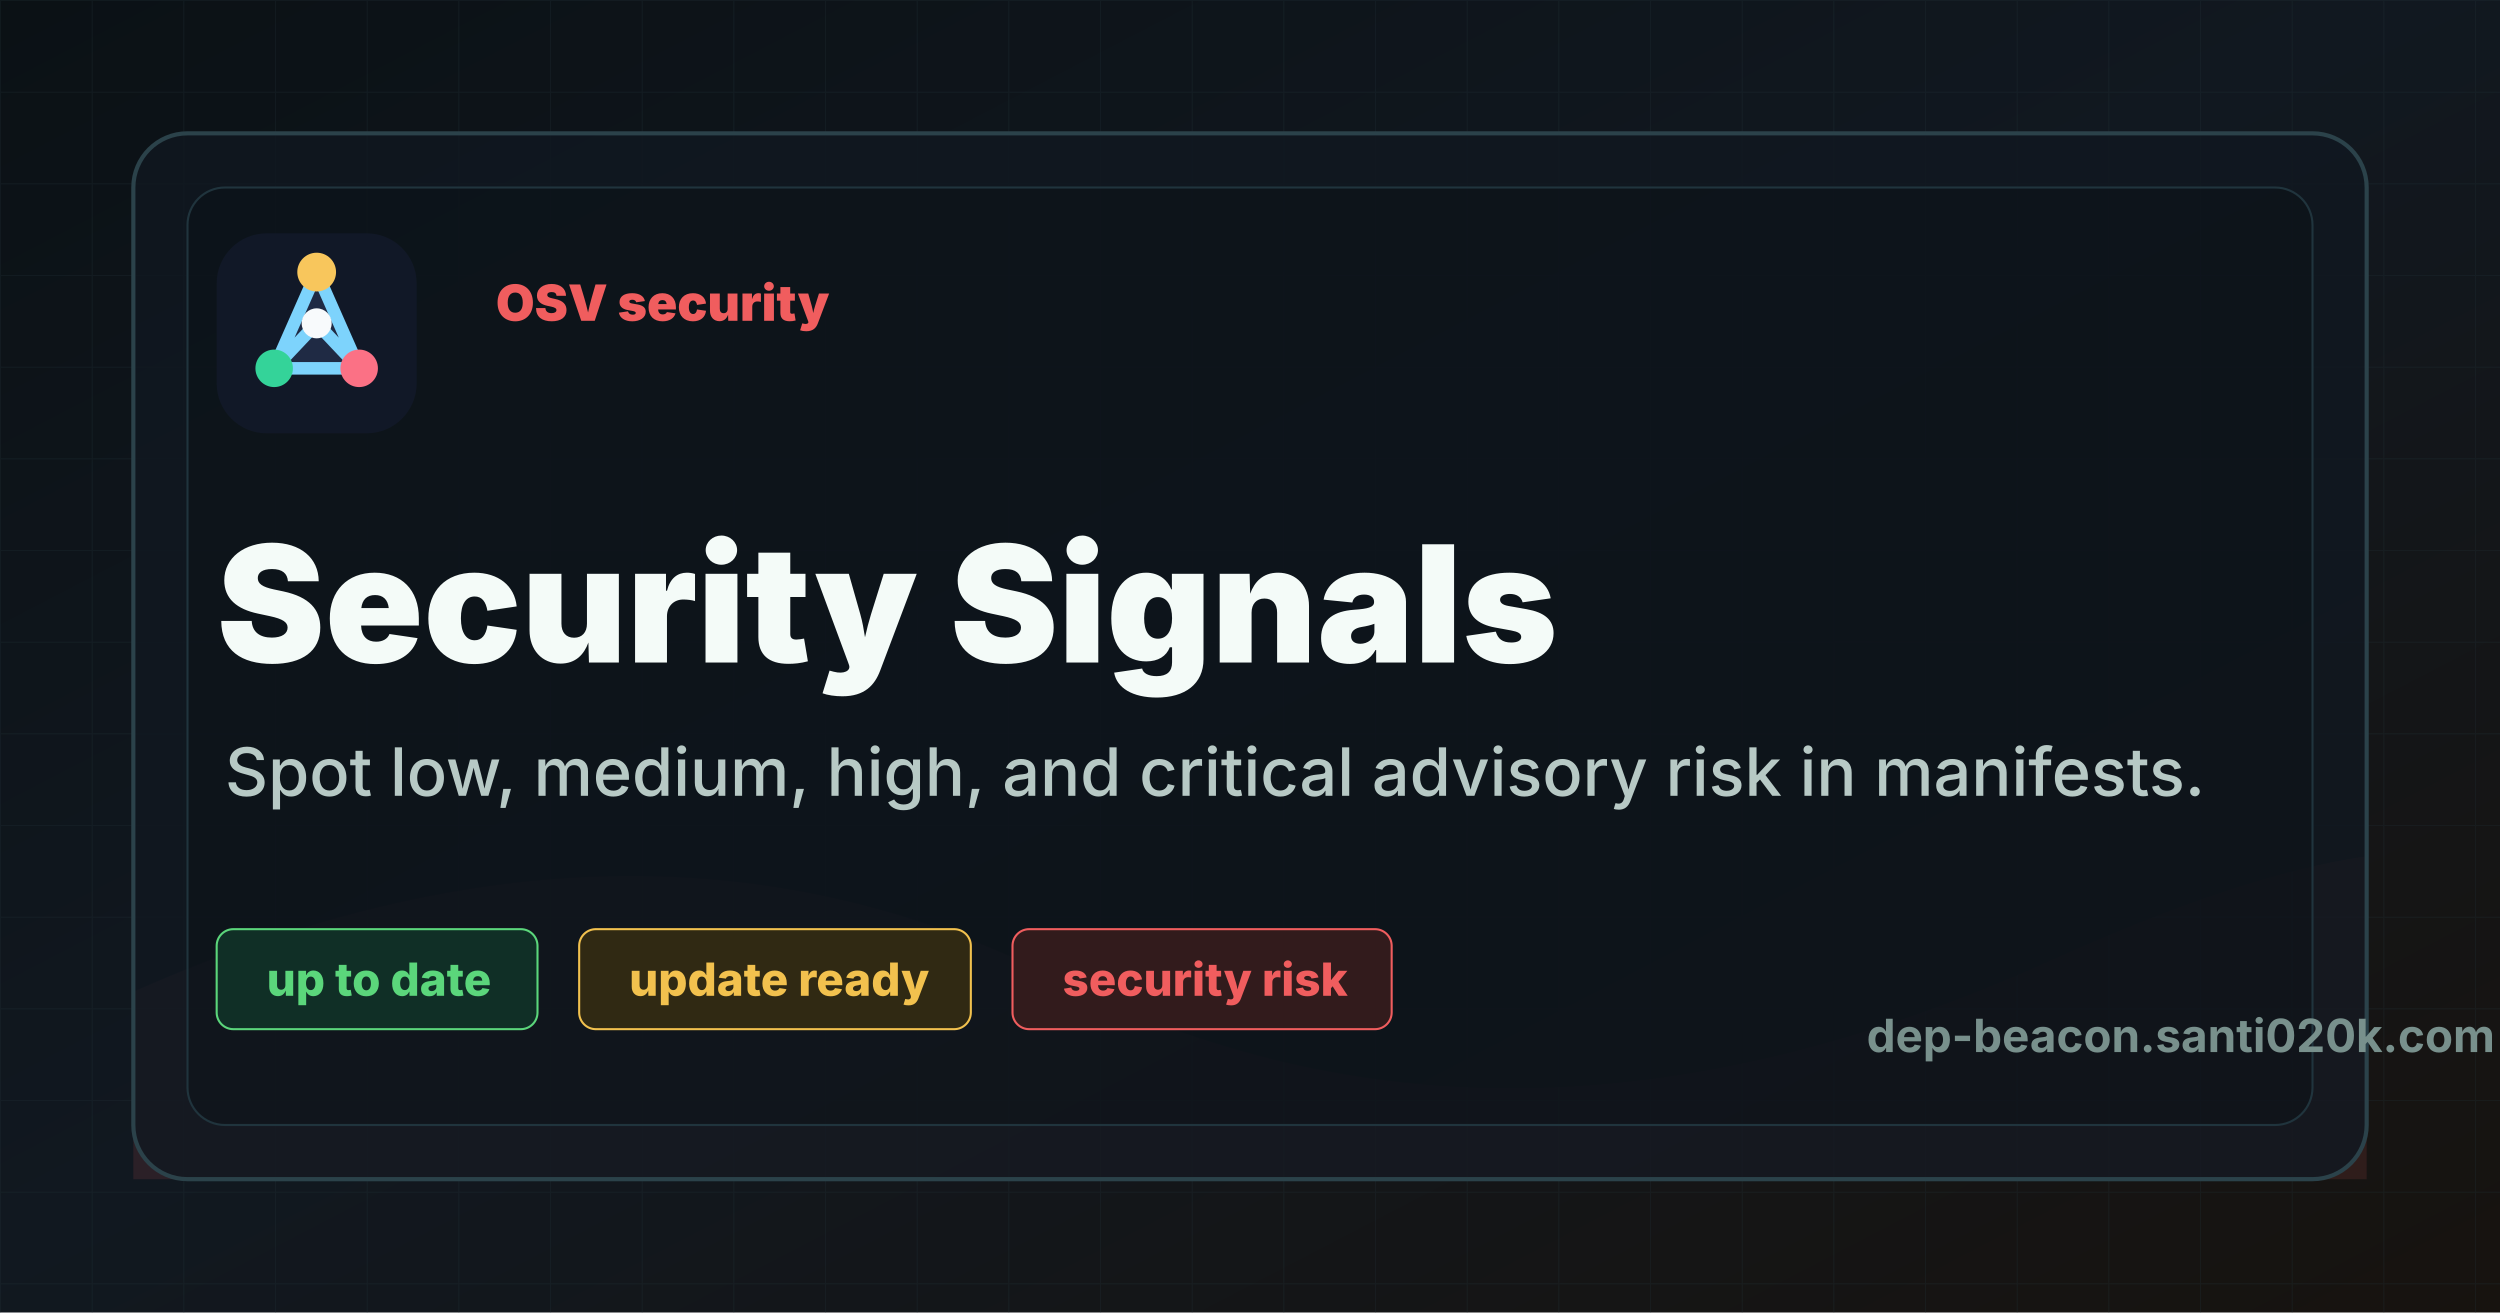
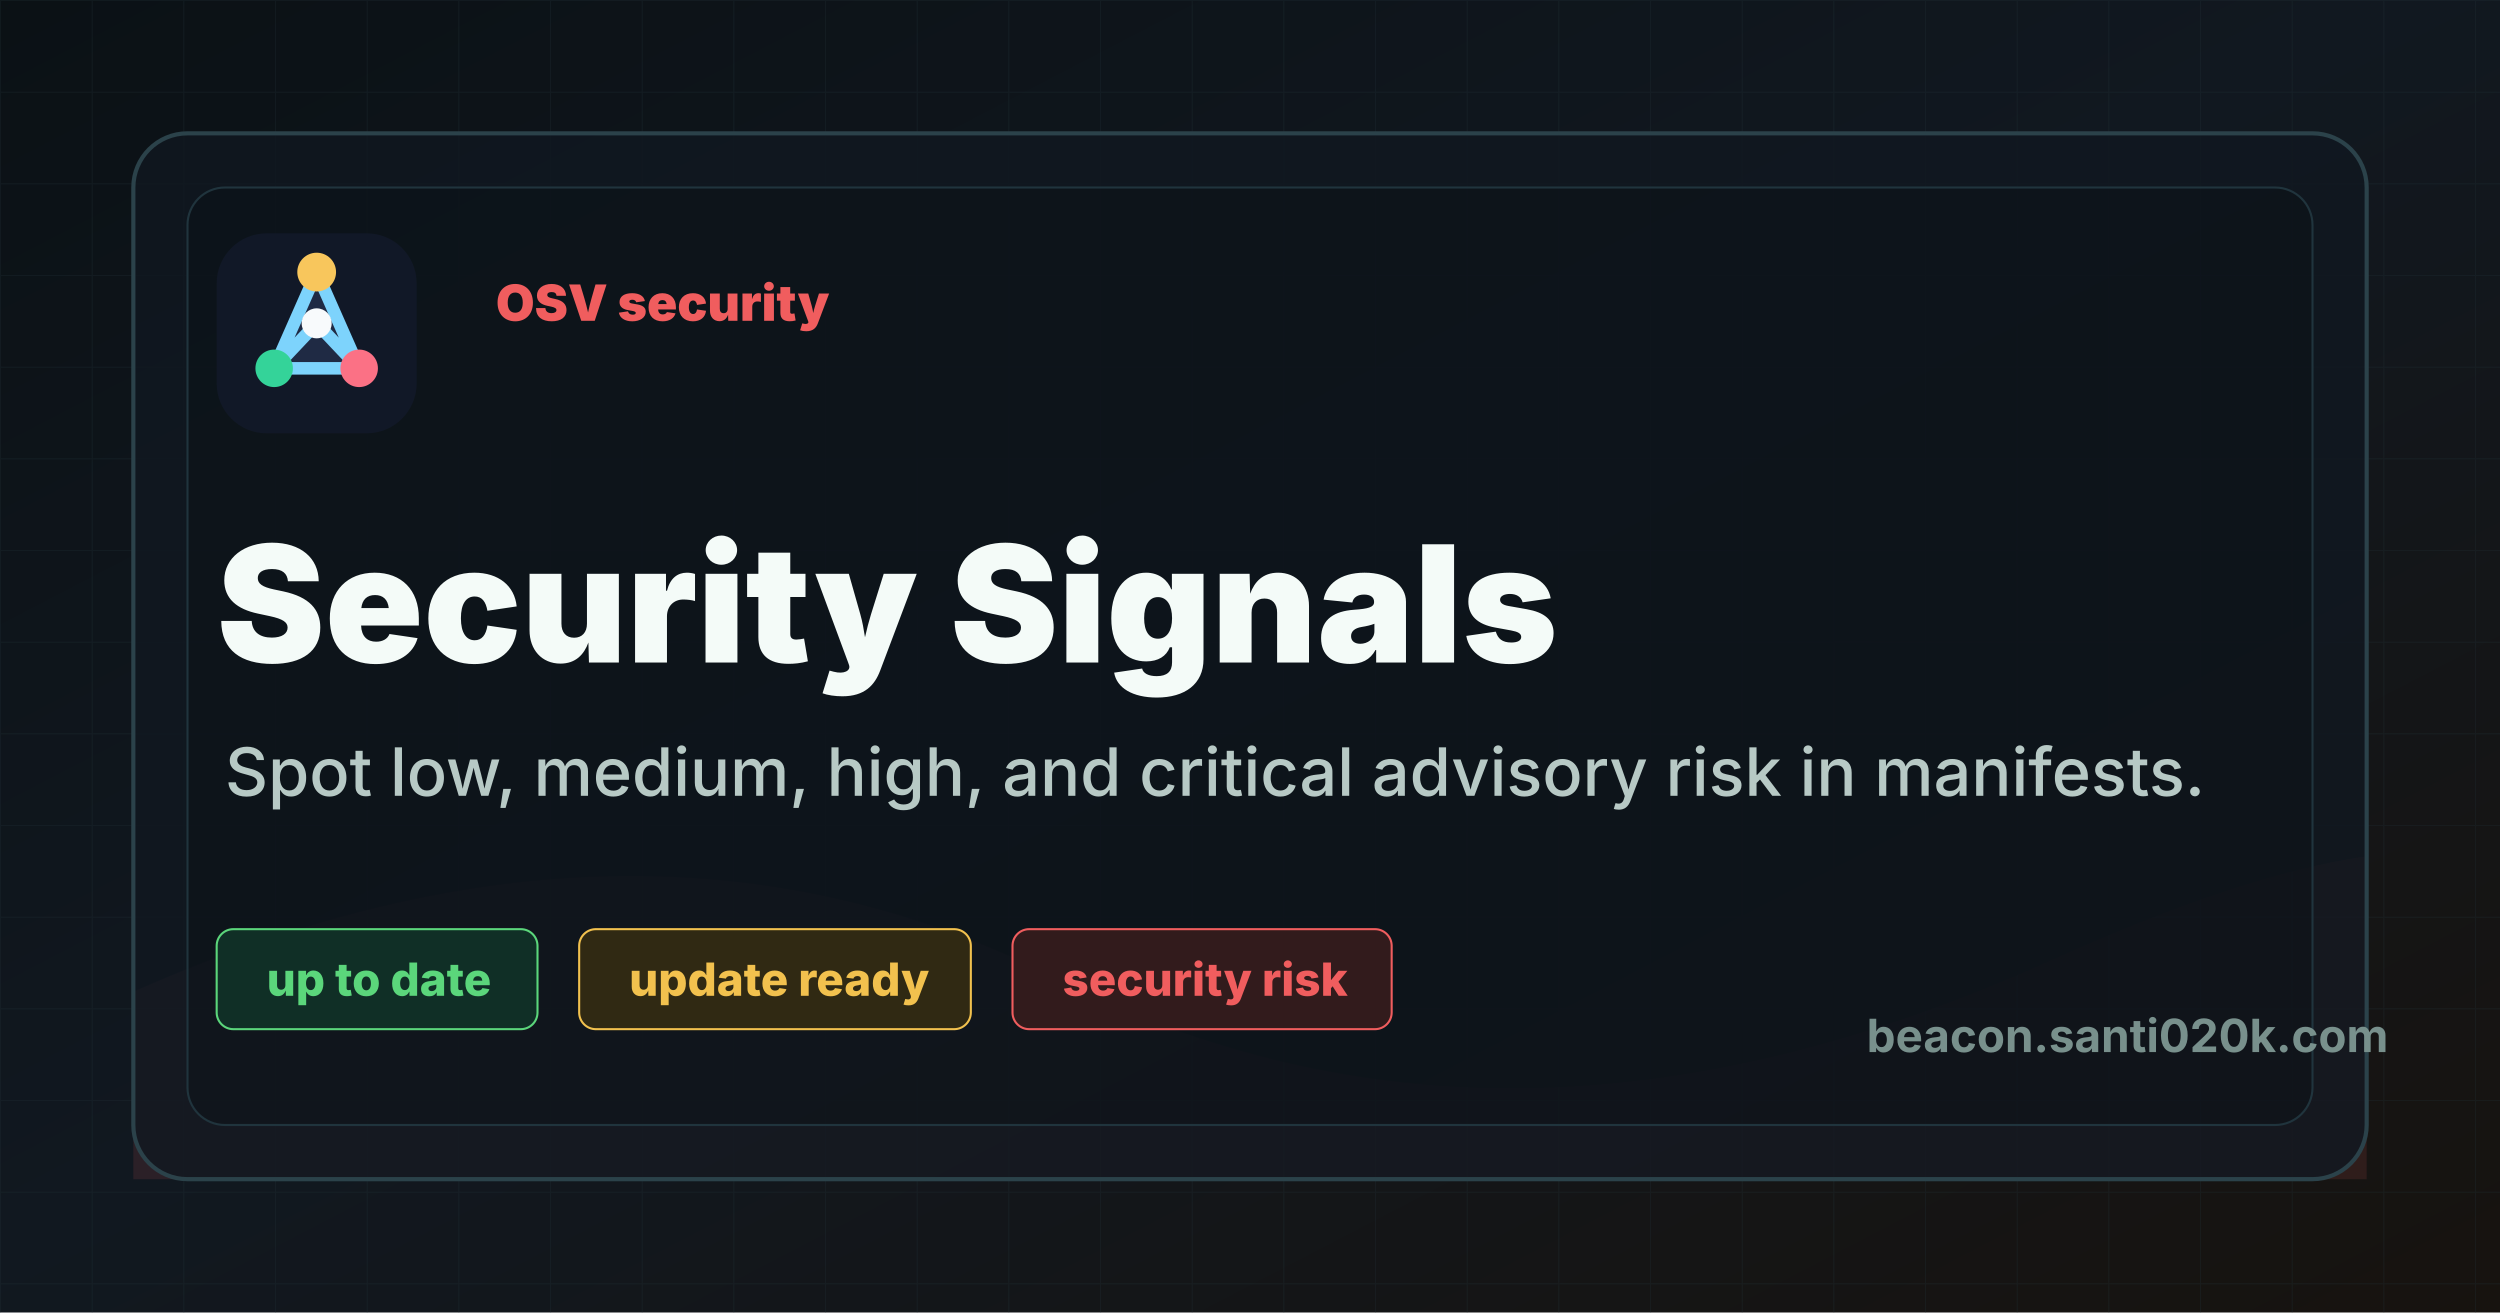
<svg xmlns="http://www.w3.org/2000/svg" viewBox="0 0 1200 630" role="img" aria-label="Security Signals social card">
  <defs>
    <linearGradient id="bg" x1="0" x2="1" y1="0" y2="1">
      <stop offset="0" stop-color="#0b1115" />
      <stop offset="0.48" stop-color="#111820" />
      <stop offset="1" stop-color="#17130f" />
    </linearGradient>
    <pattern id="grid" width="44" height="44" patternUnits="userSpaceOnUse">
      <path d="M44 0H0v44" fill="none" stroke="#24343b" stroke-opacity="0.55" />
    </pattern>
  </defs>
  <rect width="1200" height="630" fill="url(#bg)" />
  <rect width="1200" height="630" fill="url(#grid)" opacity="0.48" />
  <path d="M64 476c162-72 310-74 444-6 142 72 300 70 474-8 62-28 112-45 154-51v155H64Z" fill="#f05d5e" opacity="0.12" />
  <rect x="64" y="64" width="1072" height="502" rx="26" fill="#101820" fill-opacity="0.82" stroke="#2b424a" stroke-width="2" />
  <rect x="90" y="90" width="1020" height="450" rx="18" fill="#0b1115" fill-opacity="0.44" stroke="#20343d" />
  <g transform="translate(104 112) scale(3)">
    <rect width="32" height="32" rx="8" fill="#111827" />
    <path d="M16 6.2 9.2 21.6h13.6L16 6.2Z" fill="#1f2a44" />
    <path d="M16 6.2 9.2 21.6M16 6.2l6.8 15.4M9.2 21.6h13.6M16 14.4l-6.8 7.2M16 14.4l6.8 7.2" fill="none" stroke="#7dd3fc" stroke-linecap="round" stroke-linejoin="round" stroke-width="2" />
    <circle cx="16" cy="6.2" r="3.1" fill="#f8c65c" />
    <circle cx="16" cy="14.4" r="2.4" fill="#f8fafc" />
    <circle cx="9.2" cy="21.6" r="3" fill="#34d399" />
    <circle cx="22.8" cy="21.6" r="3" fill="#fb7185" />
  </g>
  <text x="238" y="154" fill="#f05d5e" font-family="Inter, Arial, sans-serif" font-size="24" font-weight="850" letter-spacing="0">OSV security</text>
  <text x="104" y="318" fill="#f4fbf8" font-family="Inter, Arial, sans-serif" font-size="78" font-weight="850" letter-spacing="0">Security Signals</text>
  <text x="108" y="382" fill="#b7c9c5" font-family="Inter, Arial, sans-serif" font-size="32" font-weight="500" letter-spacing="0">Spot low, medium, high, and critical advisory risk in manifests.</text>
  <g font-family="Inter, Arial, sans-serif" font-size="22" font-weight="800" letter-spacing="0">
    <rect x="104" y="446" width="154" height="48" rx="8" fill="#102f26" stroke="#5bd67b" />
    <text x="128" y="478" fill="#5bd67b">up to date</text>
    <rect x="278" y="446" width="188" height="48" rx="8" fill="#302913" stroke="#f2c14e" />
    <text x="302" y="478" fill="#f2c14e">update ready</text>
    <rect x="486" y="446" width="182" height="48" rx="8" fill="#321b1c" stroke="#f05d5e" />
    <text x="510" y="478" fill="#f05d5e">security risk</text>
  </g>
-   <text x="896" y="505" fill="#78908c" font-family="Inter, Arial, sans-serif" font-size="22" font-weight="700" letter-spacing="0">dep-beacon.santi020k.com</text>
+   <text x="896" y="505" fill="#78908c" font-family="Inter, Arial, sans-serif" font-size="22" font-weight="700" letter-spacing="0">beacon.santi020k.com</text>
</svg>
